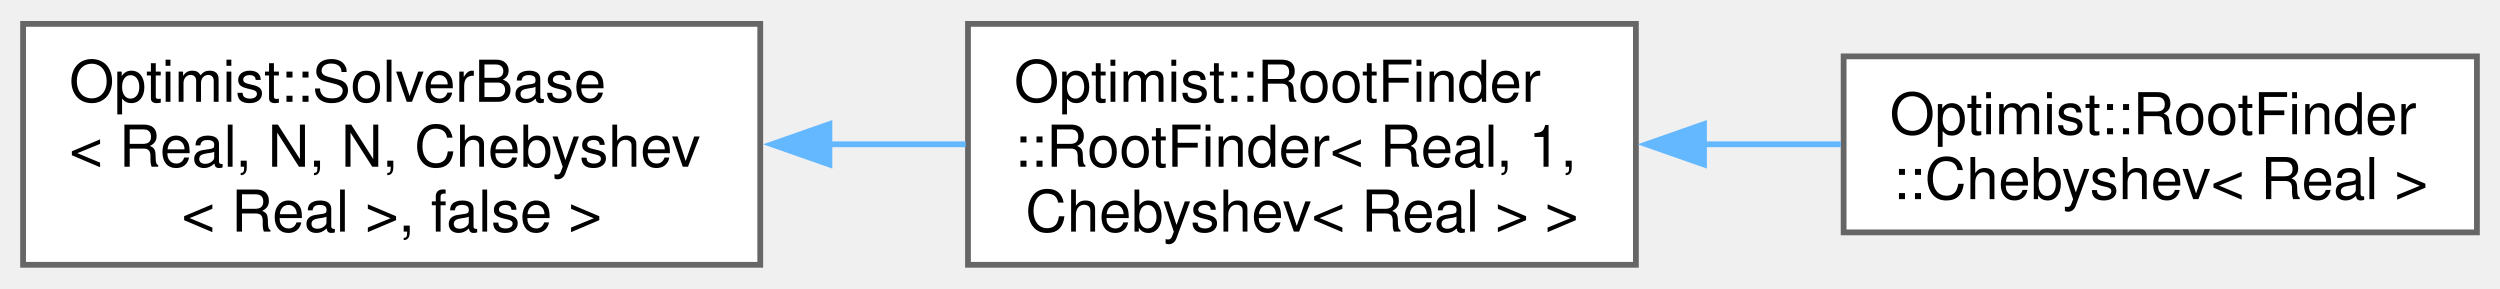
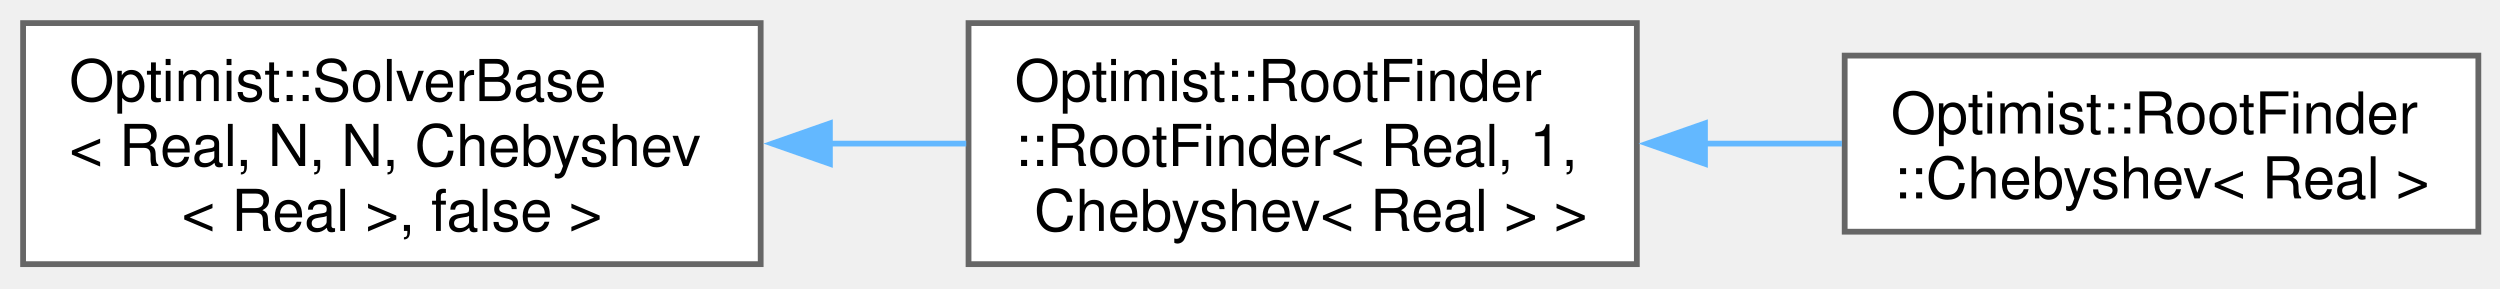
- <svg xmlns="http://www.w3.org/2000/svg" xmlns:xlink="http://www.w3.org/1999/xlink" width="433pt" height="50pt" viewBox="0.00 0.00 433.25 49.75">
+ <svg xmlns="http://www.w3.org/2000/svg" xmlns:xlink="http://www.w3.org/1999/xlink" width="433pt" height="50pt" viewBox="0.00 0.00 433.00 50.00">
  <g id="graph0" class="graph" transform="scale(1 1) rotate(0) translate(4 45.75)">
    <g id="Node000000" class="node">
      <g id="a_Node000000">
        <a xlink:href="class_optimist_1_1_solver_base.html" target="_top" xlink:title=" ">
          <polygon fill="white" stroke="#666666" points="127.75,-41.75 0,-41.75 0,0 127.75,0 127.75,-41.75" />
-           <text text-anchor="start" x="8" y="-28.25" font-family="Helvetica,sans-Serif" font-size="10.00">Optimist::SolverBase</text>
-           <text text-anchor="start" x="8" y="-17" font-family="Helvetica,sans-Serif" font-size="10.00">&lt; Real, N, N, Chebyshev</text>
-           <text text-anchor="middle" x="63.88" y="-5.75" font-family="Helvetica,sans-Serif" font-size="10.00">&lt; Real &gt;, false &gt;</text>
+           <text xml:space="preserve" text-anchor="start" x="8" y="-28.25" font-family="Helvetica,sans-Serif" font-size="10.00">Optimist::SolverBase</text>
+           <text xml:space="preserve" text-anchor="start" x="8" y="-17" font-family="Helvetica,sans-Serif" font-size="10.00">&lt; Real, N, N, Chebyshev</text>
+           <text xml:space="preserve" text-anchor="middle" x="63.88" y="-5.75" font-family="Helvetica,sans-Serif" font-size="10.00">&lt; Real &gt;, false &gt;</text>
        </a>
      </g>
    </g>
    <g id="Node000001" class="node">
      <g id="a_Node000001">
        <a xlink:href="class_optimist_1_1_root_finder_1_1_root_finder.html" target="_top" xlink:title=" ">
          <polygon fill="white" stroke="#666666" points="279.5,-41.75 163.75,-41.75 163.75,0 279.5,0 279.5,-41.75" />
-           <text text-anchor="start" x="171.75" y="-28.25" font-family="Helvetica,sans-Serif" font-size="10.00">Optimist::RootFinder</text>
-           <text text-anchor="start" x="171.75" y="-17" font-family="Helvetica,sans-Serif" font-size="10.00">::RootFinder&lt; Real, 1,</text>
-           <text text-anchor="middle" x="221.62" y="-5.75" font-family="Helvetica,sans-Serif" font-size="10.00"> Chebyshev&lt; Real &gt; &gt;</text>
+           <text xml:space="preserve" text-anchor="start" x="171.75" y="-28.25" font-family="Helvetica,sans-Serif" font-size="10.00">Optimist::RootFinder</text>
+           <text xml:space="preserve" text-anchor="start" x="171.75" y="-17" font-family="Helvetica,sans-Serif" font-size="10.00">::RootFinder&lt; Real, 1,</text>
+           <text xml:space="preserve" text-anchor="middle" x="221.62" y="-5.75" font-family="Helvetica,sans-Serif" font-size="10.00"> Chebyshev&lt; Real &gt; &gt;</text>
        </a>
      </g>
    </g>
    <g id="edge55_Node000000_Node000001" class="edge">
      <g id="a_edge55_Node000000_Node000001">
        <a xlink:title=" ">
          <path fill="none" stroke="#63b8ff" d="M139.49,-20.88C147.51,-20.88 155.58,-20.88 163.35,-20.88" />
          <polygon fill="#63b8ff" stroke="#63b8ff" points="139.74,-17.38 129.74,-20.88 139.74,-24.38 139.74,-17.38" />
        </a>
      </g>
    </g>
    <g id="Node000002" class="node">
      <g id="a_Node000002">
        <a xlink:href="class_optimist_1_1_root_finder_1_1_chebyshev.html" target="_top" xlink:title="Class container for the Chebyshev's method.">
          <polygon fill="white" stroke="#666666" points="425.25,-36.12 315.5,-36.12 315.5,-5.62 425.25,-5.62 425.25,-36.12" />
-           <text text-anchor="start" x="323.5" y="-22.62" font-family="Helvetica,sans-Serif" font-size="10.00">Optimist::RootFinder</text>
-           <text text-anchor="middle" x="370.38" y="-11.38" font-family="Helvetica,sans-Serif" font-size="10.00">::Chebyshev&lt; Real &gt;</text>
+           <text xml:space="preserve" text-anchor="start" x="323.5" y="-22.62" font-family="Helvetica,sans-Serif" font-size="10.00">Optimist::RootFinder</text>
+           <text xml:space="preserve" text-anchor="middle" x="370.38" y="-11.38" font-family="Helvetica,sans-Serif" font-size="10.00">::Chebyshev&lt; Real &gt;</text>
        </a>
      </g>
    </g>
    <g id="edge56_Node000001_Node000002" class="edge">
      <g id="a_edge56_Node000001_Node000002">
        <a xlink:title=" ">
          <path fill="none" stroke="#63b8ff" d="M291.05,-20.88C299.09,-20.88 307.21,-20.88 315.02,-20.88" />
          <polygon fill="#63b8ff" stroke="#63b8ff" points="291.3,-17.38 281.3,-20.88 291.3,-24.38 291.3,-17.38" />
        </a>
      </g>
    </g>
  </g>
</svg>
